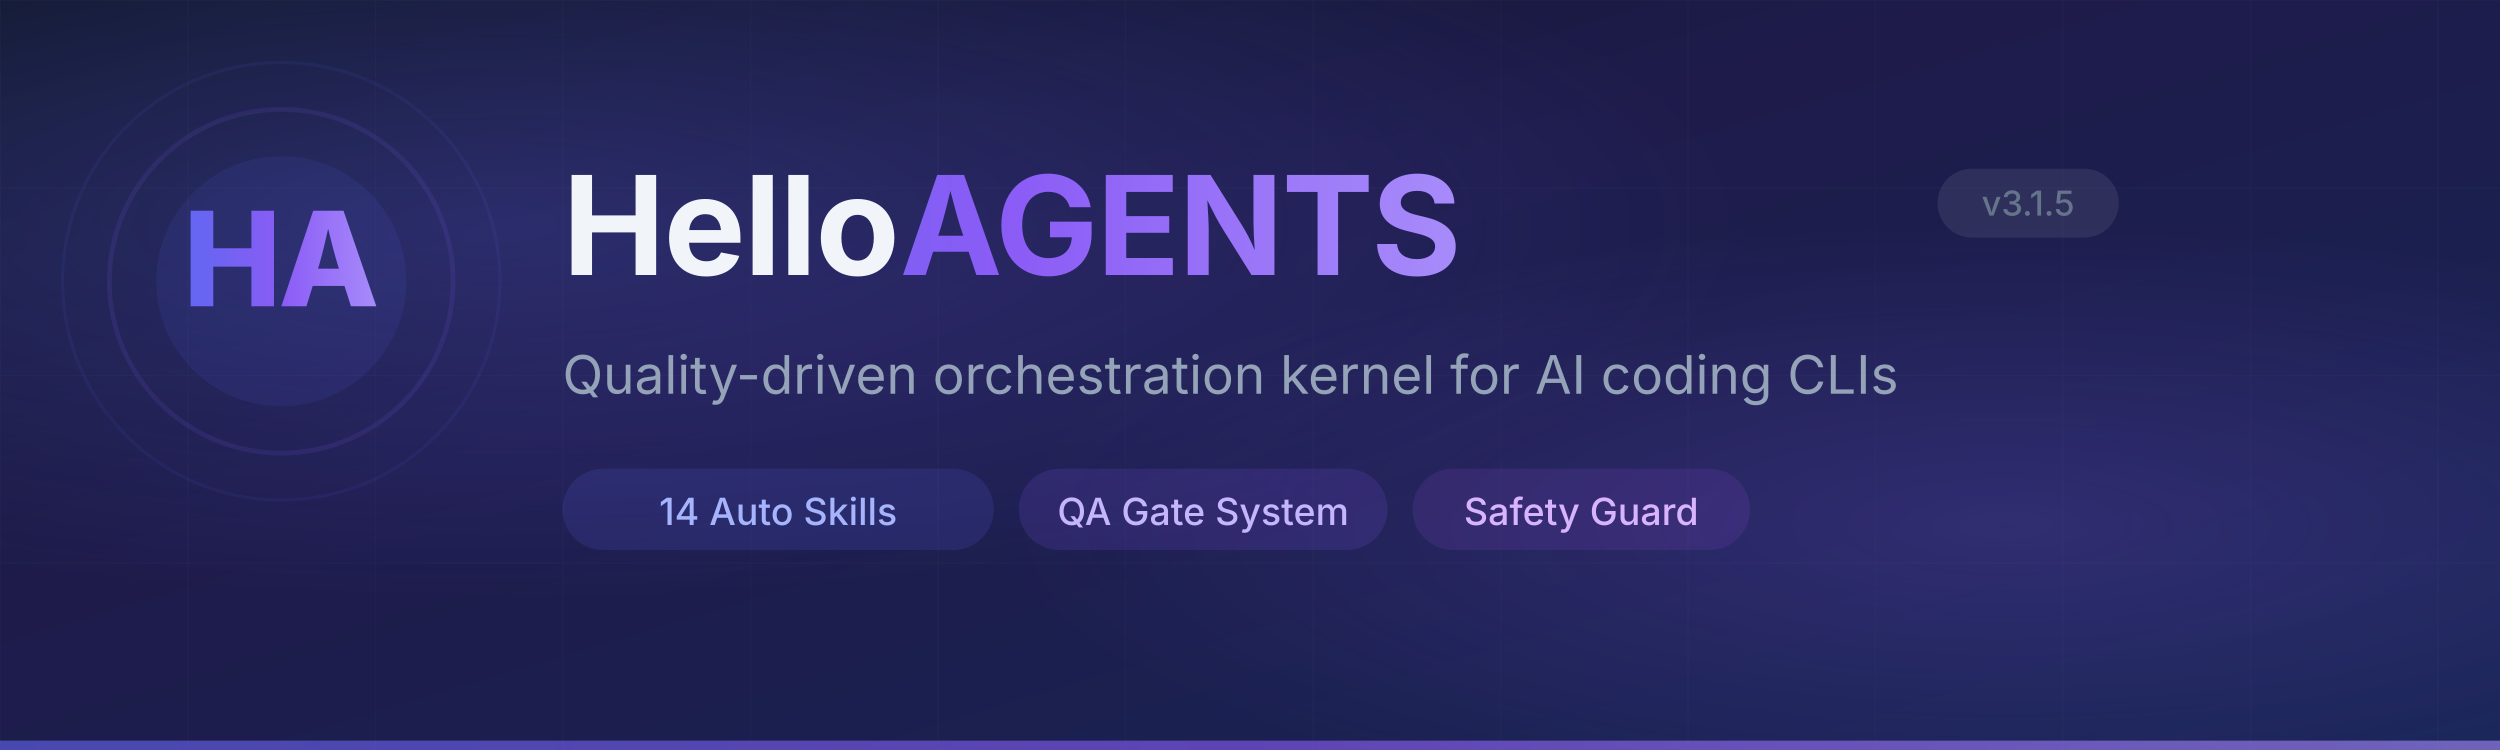
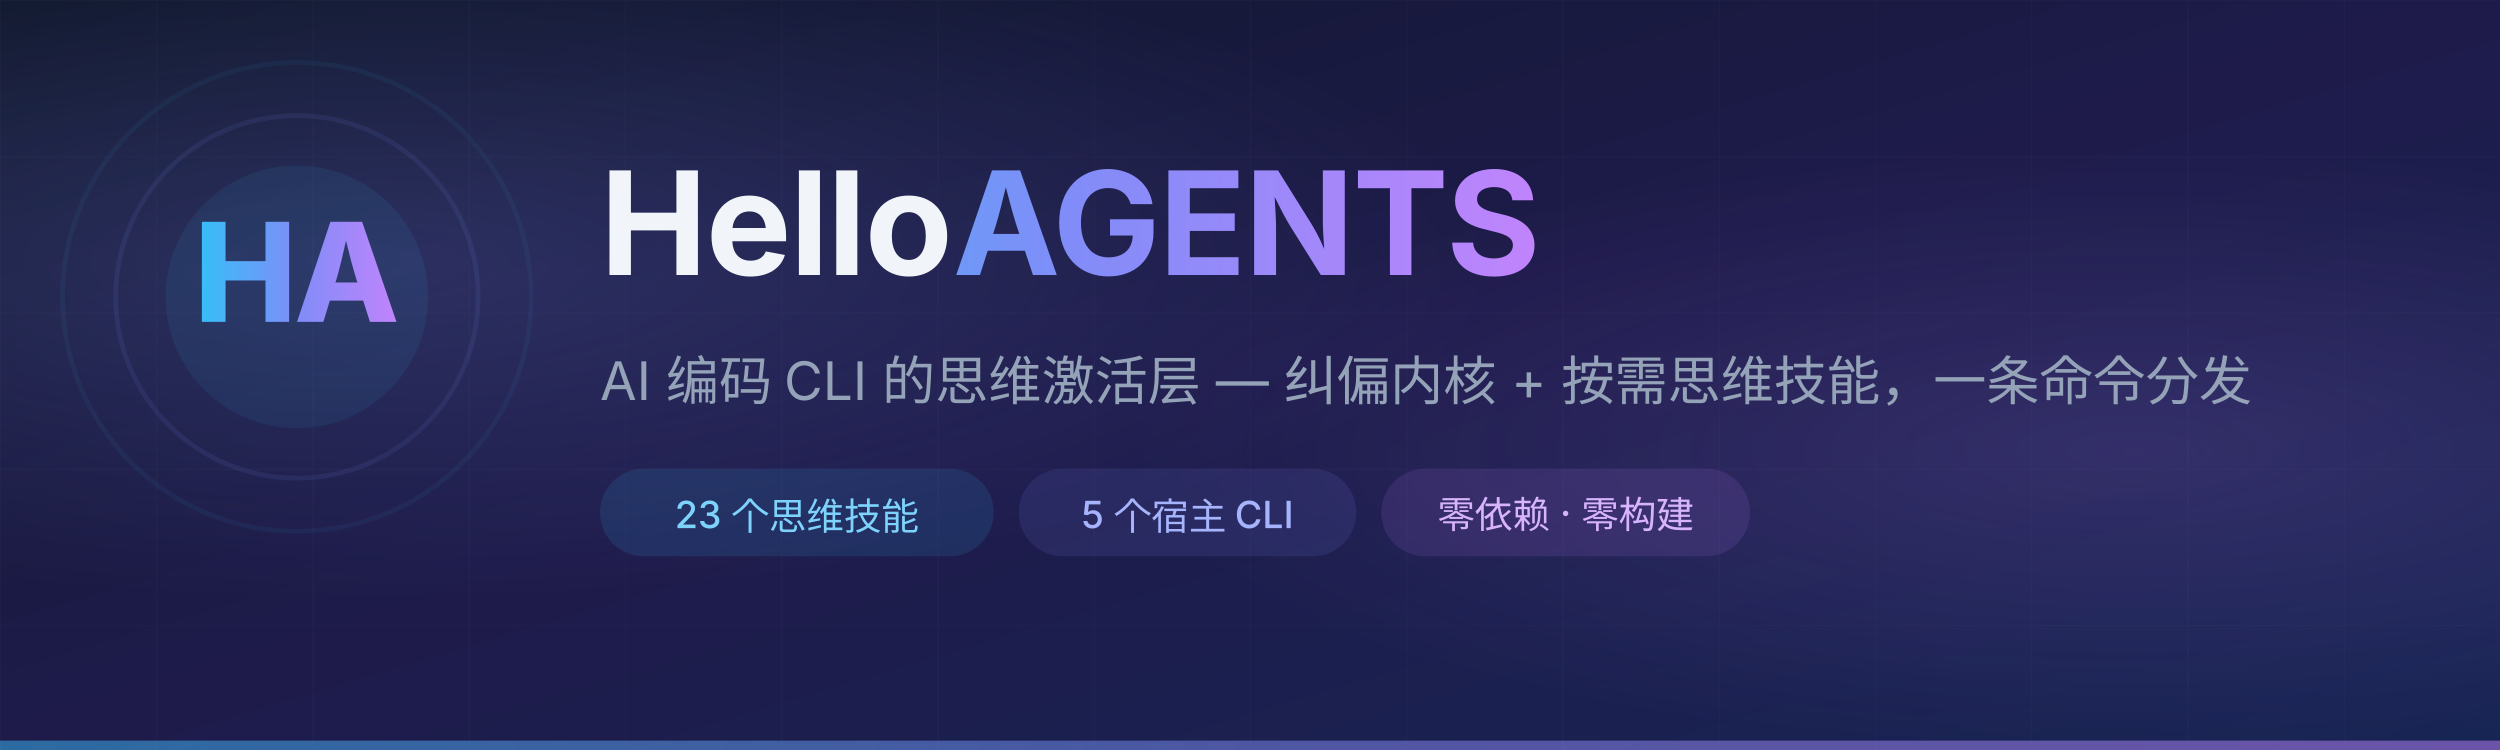
<svg xmlns="http://www.w3.org/2000/svg" viewBox="0 0 800 240" role="img" aria-labelledby="banner-title">
  <defs>
    <linearGradient id="hero-grad" x1="0" y1="0" x2="1" y2="1">
      <stop offset="0%" stop-color="#0f172a" />
-       <stop offset="40%" stop-color="#1e1b4b" />
+       <stop offset="50%" stop-color="#1e1b4b" />
      <stop offset="100%" stop-color="#172554" />
    </linearGradient>
    <linearGradient id="accent-grad" x1="0" y1="0" x2="1" y2="0">
-       <stop offset="0%" stop-color="#6366f1" />
-       <stop offset="50%" stop-color="#8b5cf6" />
-       <stop offset="100%" stop-color="#a78bfa" />
+       <stop offset="0%" stop-color="#38bdf8" />
+       <stop offset="50%" stop-color="#818cf8" />
+       <stop offset="100%" stop-color="#c084fc" />
    </linearGradient>
    <linearGradient id="text-grad" x1="0" y1="0" x2="1" y2="0">
      <stop offset="0%" stop-color="#e0e7ff" />
      <stop offset="100%" stop-color="#c7d2fe" />
    </linearGradient>
-     <radialGradient id="glow-1" cx="0.2" cy="0.3" r="0.5">
-       <stop offset="0%" stop-color="#6366f1" stop-opacity="0.25" />
-       <stop offset="100%" stop-color="#6366f1" stop-opacity="0" />
+     <radialGradient id="glow-1" cx="0.15" cy="0.35" r="0.45">
+       <stop offset="0%" stop-color="#818cf8" stop-opacity="0.2" />
+       <stop offset="100%" stop-color="#818cf8" stop-opacity="0" />
    </radialGradient>
-     <radialGradient id="glow-2" cx="0.8" cy="0.7" r="0.4">
-       <stop offset="0%" stop-color="#8b5cf6" stop-opacity="0.2" />
-       <stop offset="100%" stop-color="#8b5cf6" stop-opacity="0" />
+     <radialGradient id="glow-2" cx="0.85" cy="0.6" r="0.4">
+       <stop offset="0%" stop-color="#c084fc" stop-opacity="0.15" />
+       <stop offset="100%" stop-color="#c084fc" stop-opacity="0" />
    </radialGradient>
-     <filter id="soft-shadow">
-       <feDropShadow dx="0" dy="0" stdDeviation="8" flood-color="#000" flood-opacity="0.3" />
-     </filter>
-     <pattern id="grid" width="60" height="60" patternUnits="userSpaceOnUse">
-       <path d="M 60 0 L 0 0 0 60" fill="none" stroke="rgba(255,255,255,0.03)" stroke-width="0.5" />
+     <pattern id="grid" width="50" height="50" patternUnits="userSpaceOnUse">
+       <path d="M 50 0 L 0 0 0 50" fill="none" stroke="rgba(255,255,255,0.025)" stroke-width="0.5" />
    </pattern>
  </defs>
-   <rect width="800" height="240" rx="0" fill="url(#hero-grad)" />
-   <rect width="800" height="240" rx="0" fill="url(#grid)" />
-   <rect width="800" height="240" rx="0" fill="url(#glow-1)" />
-   <rect width="800" height="240" rx="0" fill="url(#glow-2)" />
-   <circle cx="90" cy="90" r="70" fill="none" stroke="rgba(99,102,241,0.08)" stroke-width="1" />
-   <circle cx="90" cy="90" r="55" fill="none" stroke="rgba(139,92,246,0.12)" stroke-width="1.5" />
-   <circle cx="90" cy="90" r="40" fill="rgba(99,102,241,0.1)" />
-   <text x="90" y="98" fill="url(#accent-grad)" font-size="42" font-family="system-ui,-apple-system,sans-serif" font-weight="800" text-anchor="middle" letter-spacing="-1">HA</text>
-   <text x="180" y="88" fill="#f1f5f9" font-size="44" font-family="system-ui,-apple-system,sans-serif" font-weight="700" letter-spacing="-0.5">Hello<tspan fill="url(#accent-grad)">AGENTS</tspan>
+   <rect width="800" height="240" fill="url(#hero-grad)" />
+   <rect width="800" height="240" fill="url(#grid)" />
+   <rect width="800" height="240" fill="url(#glow-1)" />
+   <rect width="800" height="240" fill="url(#glow-2)" />
+   <circle cx="95" cy="95" r="75" fill="none" stroke="rgba(56,189,248,0.06)" stroke-width="1.5" />
+   <circle cx="95" cy="95" r="58" fill="none" stroke="rgba(129,140,248,0.1)" stroke-width="1.5" />
+   <circle cx="95" cy="95" r="42" fill="rgba(56,189,248,0.08)" />
+   <text x="95" y="103" fill="url(#accent-grad)" font-size="44" font-family="system-ui,-apple-system,sans-serif" font-weight="800" text-anchor="middle" letter-spacing="-1">HA</text>
+   <text x="192" y="88" fill="#f1f5f9" font-size="46" font-family="system-ui,-apple-system,sans-serif" font-weight="700" letter-spacing="-0.5">Hello<tspan fill="url(#accent-grad)">AGENTS</tspan>
  </text>
-   <text x="180" y="126" fill="#94a3b8" font-size="17" font-family="system-ui,-apple-system,sans-serif" font-weight="400">Quality-driven orchestration kernel for AI coding CLIs</text>
-   <rect x="180" y="150" width="138" height="26" rx="13" fill="rgba(99,102,241,0.15)" />
-   <text x="249" y="168" fill="#a5b4fc" font-size="12" font-family="system-ui,-apple-system,sans-serif" font-weight="500" text-anchor="middle">14 Auto Skills</text>
-   <rect x="326" y="150" width="118" height="26" rx="13" fill="rgba(139,92,246,0.15)" />
-   <text x="385" y="168" fill="#c4b5fd" font-size="12" font-family="system-ui,-apple-system,sans-serif" font-weight="500" text-anchor="middle">QA Gate System</text>
-   <rect x="452" y="150" width="108" height="26" rx="13" fill="rgba(168,85,247,0.12)" />
-   <text x="506" y="168" fill="#d8b4fe" font-size="12" font-family="system-ui,-apple-system,sans-serif" font-weight="500" text-anchor="middle">Safety Guard</text>
-   <rect x="620" y="54" width="58" height="22" rx="11" fill="rgba(255,255,255,0.08)" />
-   <text x="649" y="69" fill="#64748b" font-size="11" font-family="system-ui,-apple-system,sans-serif" font-weight="500" text-anchor="middle">v3.1.5</text>
-   <rect x="0" y="237" width="800" height="3" fill="url(#accent-grad)" opacity="0.6" />
+   <text x="192" y="128" fill="#94a3b8" font-size="17" font-family="system-ui,-apple-system,sans-serif" font-weight="400">AI 编码 CLI 的思维激活层 — 纠偏内核 + 按需思维技能，一条命令分发</text>
+   <rect x="192" y="150" width="126" height="28" rx="14" fill="rgba(56,189,248,0.12)" />
+   <text x="255" y="169" fill="#7dd3fc" font-size="12" font-family="system-ui,-apple-system,sans-serif" font-weight="500" text-anchor="middle">23 个思维技能</text>
+   <rect x="326" y="150" width="108" height="28" rx="14" fill="rgba(129,140,248,0.12)" />
+   <text x="380" y="169" fill="#a5b4fc" font-size="12" font-family="system-ui,-apple-system,sans-serif" font-weight="500" text-anchor="middle">5 个宿主 CLI</text>
+   <rect x="442" y="150" width="118" height="28" rx="14" fill="rgba(192,132,252,0.12)" />
+   <text x="501" y="169" fill="#d8b4fe" font-size="12" font-family="system-ui,-apple-system,sans-serif" font-weight="500" text-anchor="middle">零依赖 · 零构建</text>
+   <rect x="0" y="237" width="800" height="3" fill="url(#accent-grad)" opacity="0.5" />
</svg>
